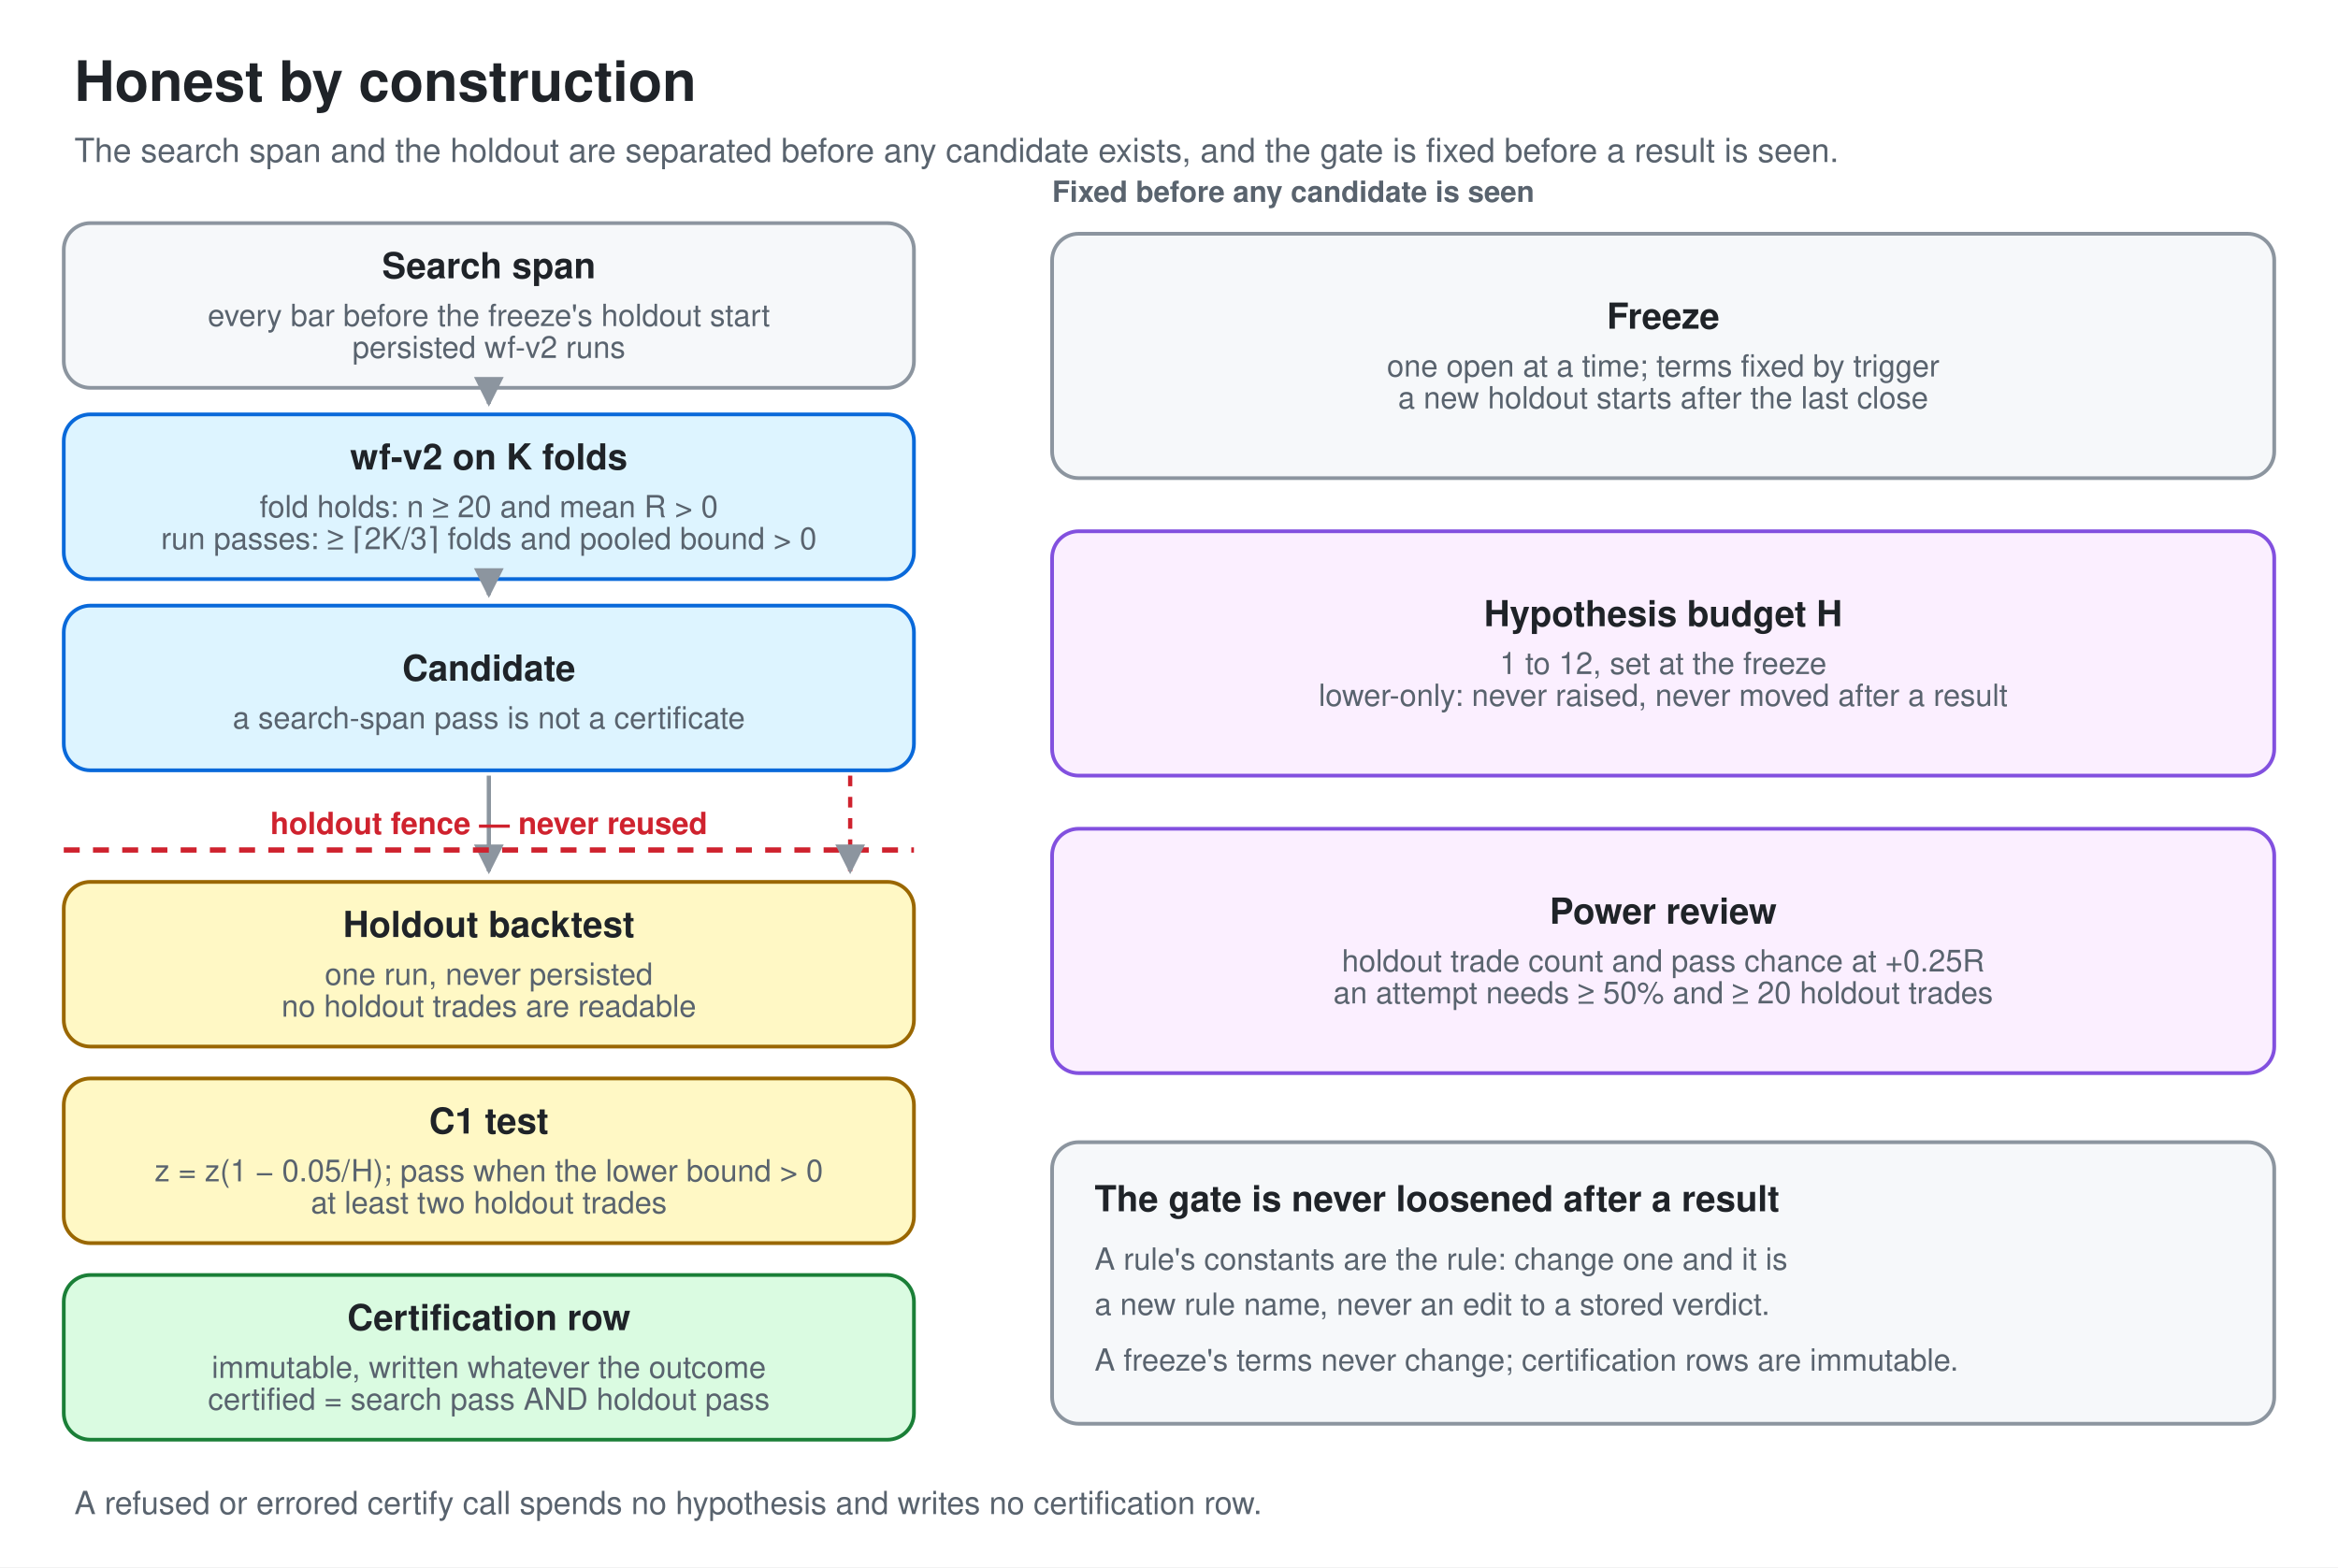
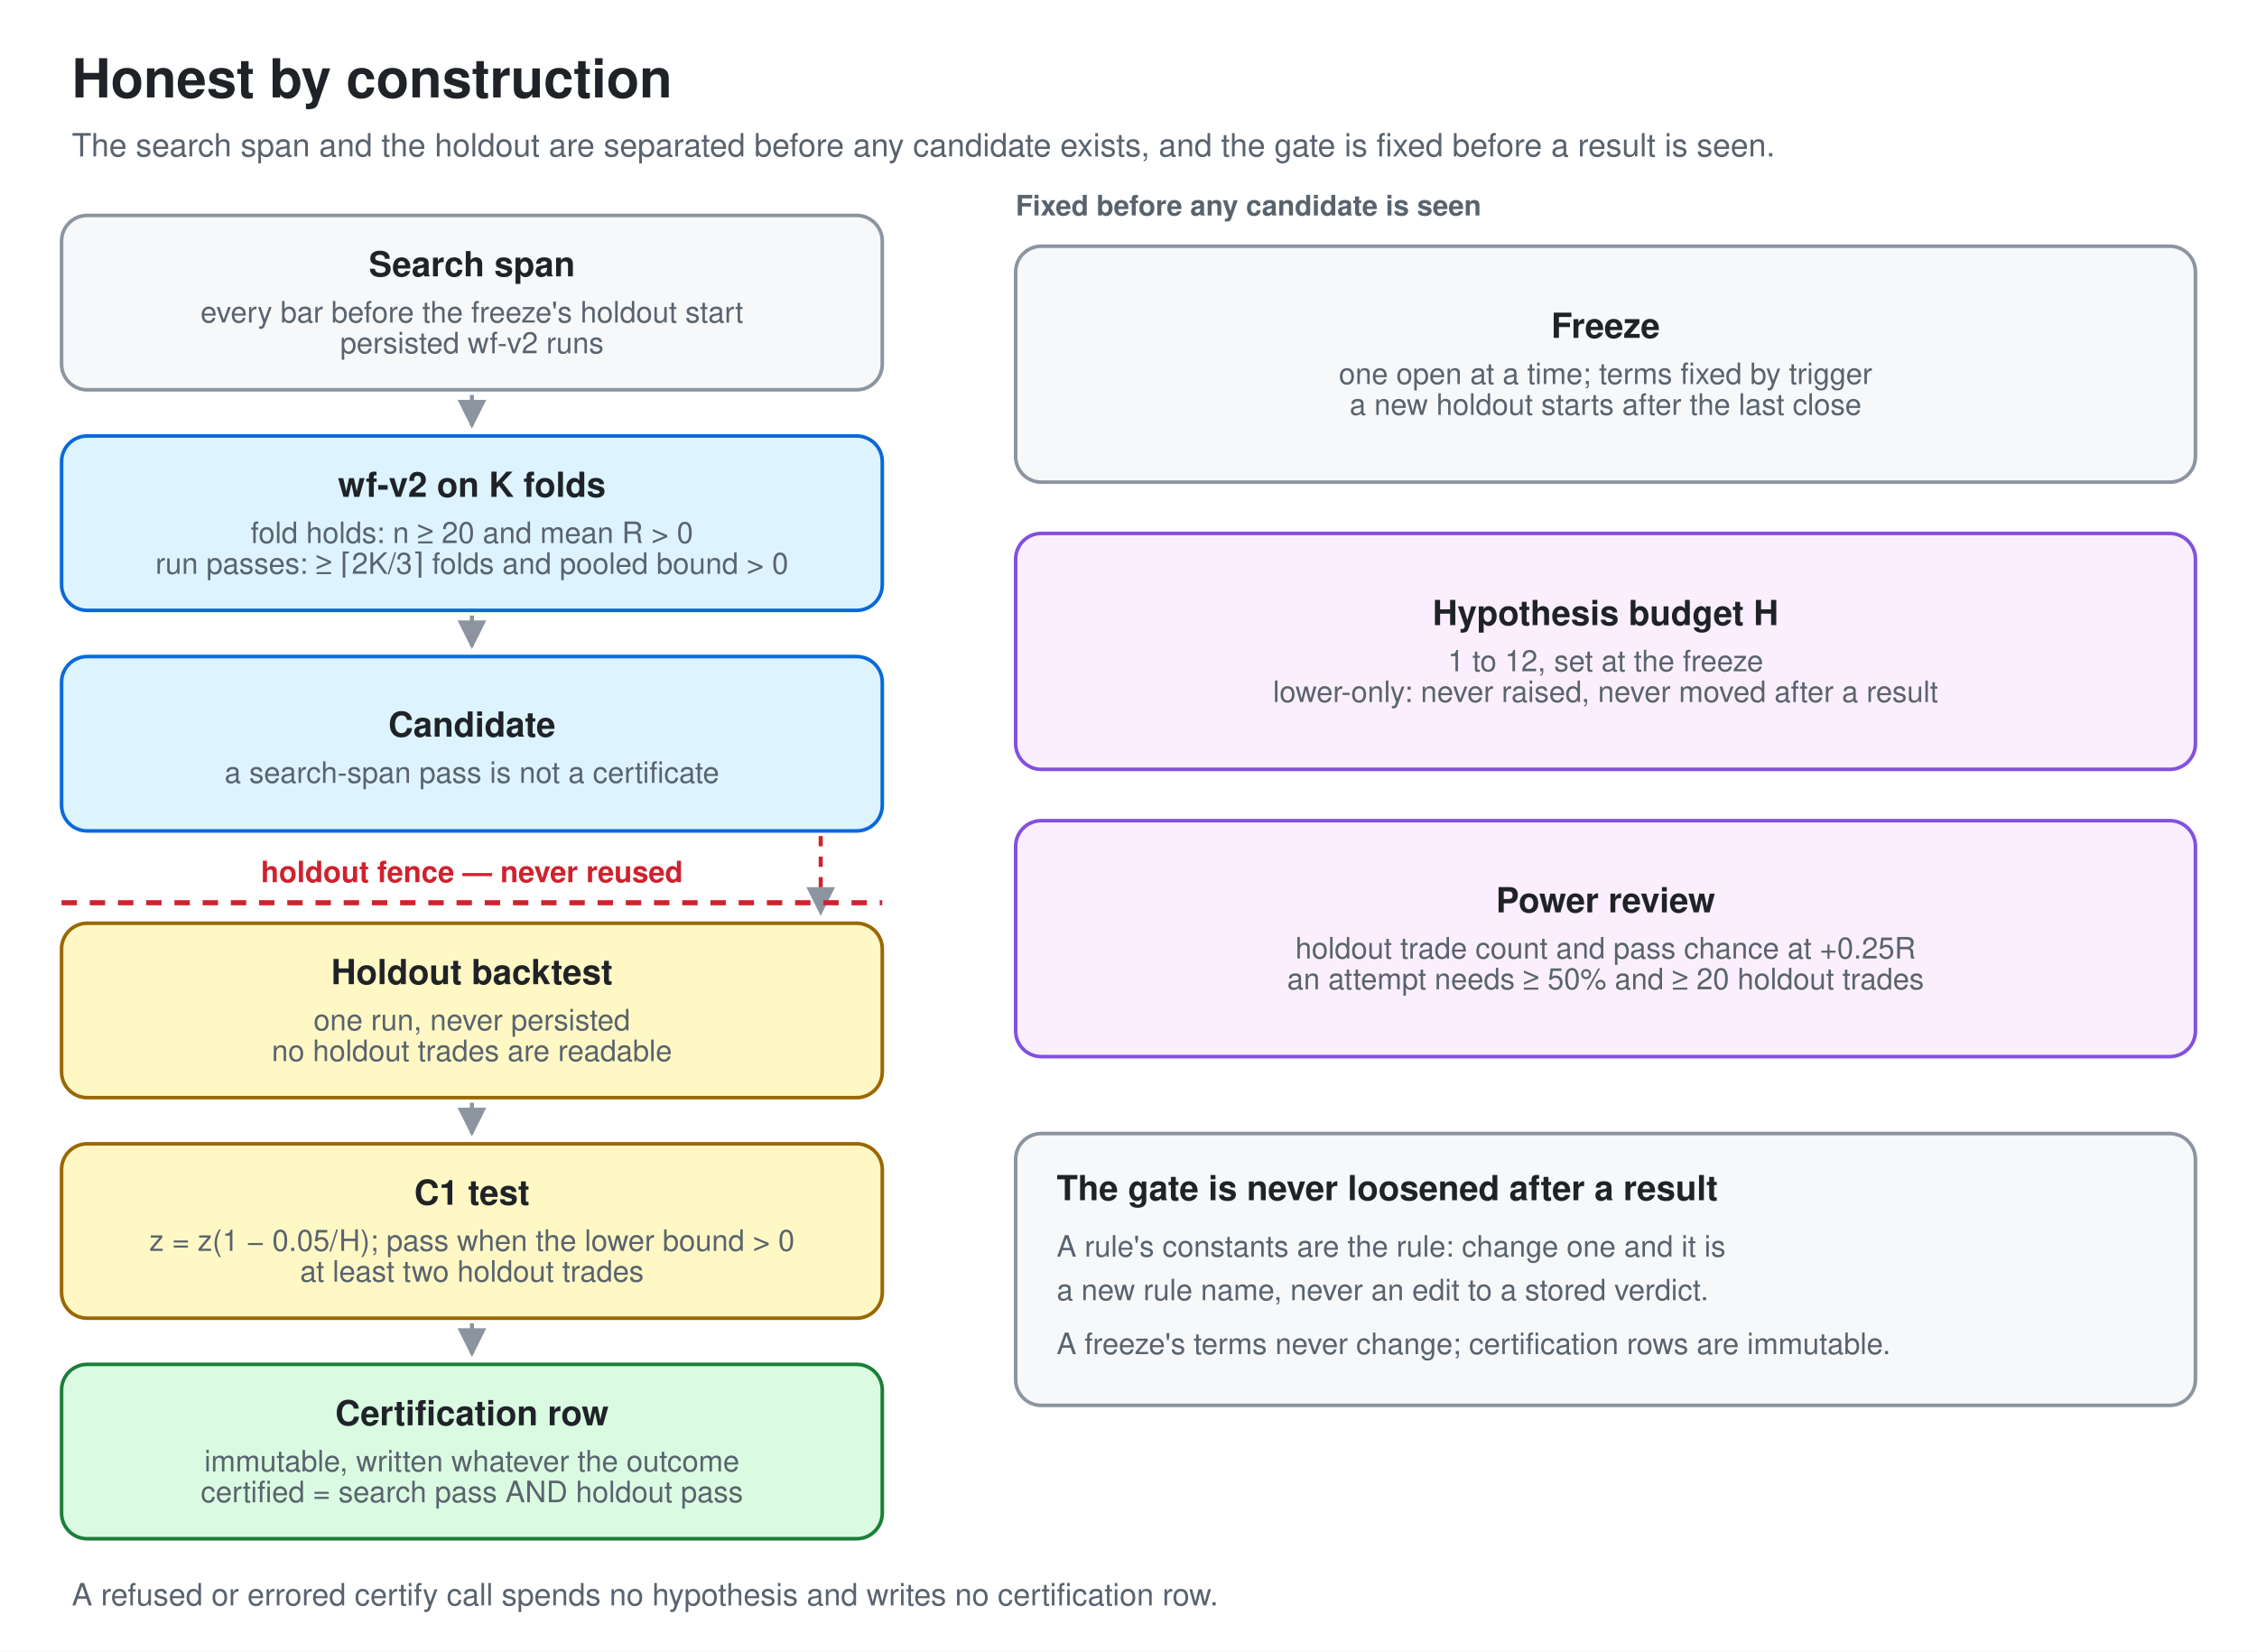
- <svg xmlns="http://www.w3.org/2000/svg" viewBox="0 0 880 590" width="880" height="590" role="img" aria-label="The search span is walked forward under wf-v2; a fenced holdout, a fixed hypothesis budget and a power review gate one certification record that is immutable whatever the outcome.">
+ <svg xmlns="http://www.w3.org/2000/svg" viewBox="0 0 880 644" width="880" height="644" role="img" aria-label="The search span is walked forward under wf-v2; a fenced holdout, a fixed hypothesis budget and a power review gate one certification record that is immutable whatever the outcome.">
  <defs>
    <marker id="ar" viewBox="0 0 10 10" refX="9" refY="5" markerWidth="7" markerHeight="7" orient="auto-start-reverse">
      <path d="M0 0L10 5L0 10z" fill="#8c959f" />
    </marker>
    <marker id="arA" viewBox="0 0 10 10" refX="9" refY="5" markerWidth="7" markerHeight="7" orient="auto-start-reverse">
      <path d="M0 0L10 5L0 10z" fill="#0969da" />
    </marker>
    <marker id="arO" viewBox="0 0 10 10" refX="9" refY="5" markerWidth="7" markerHeight="7" orient="auto-start-reverse">
      <path d="M0 0L10 5L0 10z" fill="#1a7f37" />
    </marker>
  </defs>
-   <rect width="880" height="590" fill="#ffffff" />
+   <rect width="880" height="644" fill="#ffffff" />
  <text x="28" y="38" font-family="-apple-system, 'Segoe UI', Helvetica, Arial, sans-serif" font-size="21" font-weight="700" fill="#1f2328" text-anchor="start" opacity="1.0">Honest by construction</text>
  <text x="28" y="61" font-family="-apple-system, 'Segoe UI', Helvetica, Arial, sans-serif" font-size="12.5" font-weight="400" fill="#59636e" text-anchor="start" opacity="1.0">The search span and the holdout are separated before any candidate exists, and the gate is fixed before a result is seen.</text>
-   <rect x="24" y="84" width="320" height="62" rx="10" fill="#f6f8fa" stroke="#8c959f" stroke-width="1.4" />
-   <text x="184.0" y="104.75" font-family="-apple-system, 'Segoe UI', Helvetica, Arial, sans-serif" font-size="13.5" font-weight="600" fill="#1f2328" text-anchor="middle" opacity="1.0">Search span</text>
-   <text x="184.0" y="122.75" font-family="-apple-system, 'Segoe UI', Helvetica, Arial, sans-serif" font-size="11.5" font-weight="400" fill="#59636e" text-anchor="middle" opacity="1.0">every bar before the freeze's holdout start</text>
-   <text x="184.0" y="134.75" font-family="-apple-system, 'Segoe UI', Helvetica, Arial, sans-serif" font-size="11.5" font-weight="400" fill="#59636e" text-anchor="middle" opacity="1.0">persisted wf-v2 runs</text>
-   <rect x="24" y="156" width="320" height="62" rx="10" fill="#ddf4ff" stroke="#0969da" stroke-width="1.4" />
-   <text x="184.0" y="176.75" font-family="-apple-system, 'Segoe UI', Helvetica, Arial, sans-serif" font-size="13.5" font-weight="600" fill="#1f2328" text-anchor="middle" opacity="1.0">wf-v2 on K folds</text>
-   <text x="184.0" y="194.75" font-family="-apple-system, 'Segoe UI', Helvetica, Arial, sans-serif" font-size="11.5" font-weight="400" fill="#59636e" text-anchor="middle" opacity="1.0">fold holds: n ≥ 20 and mean R &gt; 0</text>
-   <text x="184.0" y="206.75" font-family="-apple-system, 'Segoe UI', Helvetica, Arial, sans-serif" font-size="11.5" font-weight="400" fill="#59636e" text-anchor="middle" opacity="1.0">run passes: ≥ ⌈2K/3⌉ folds and pooled bound &gt; 0</text>
-   <rect x="24" y="228" width="320" height="62" rx="10" fill="#ddf4ff" stroke="#0969da" stroke-width="1.4" />
-   <text x="184.0" y="256.25" font-family="-apple-system, 'Segoe UI', Helvetica, Arial, sans-serif" font-size="13.5" font-weight="600" fill="#1f2328" text-anchor="middle" opacity="1.0">Candidate</text>
-   <text x="184.0" y="274.25" font-family="-apple-system, 'Segoe UI', Helvetica, Arial, sans-serif" font-size="11.5" font-weight="400" fill="#59636e" text-anchor="middle" opacity="1.0">a search-span pass is not a certificate</text>
-   <rect x="24" y="332" width="320" height="62" rx="10" fill="#fff8c5" stroke="#9a6700" stroke-width="1.4" />
-   <text x="184.0" y="352.75" font-family="-apple-system, 'Segoe UI', Helvetica, Arial, sans-serif" font-size="13.5" font-weight="600" fill="#1f2328" text-anchor="middle" opacity="1.0">Holdout backtest</text>
-   <text x="184.0" y="370.75" font-family="-apple-system, 'Segoe UI', Helvetica, Arial, sans-serif" font-size="11.5" font-weight="400" fill="#59636e" text-anchor="middle" opacity="1.0">one run, never persisted</text>
-   <text x="184.0" y="382.75" font-family="-apple-system, 'Segoe UI', Helvetica, Arial, sans-serif" font-size="11.5" font-weight="400" fill="#59636e" text-anchor="middle" opacity="1.0">no holdout trades are readable</text>
-   <rect x="24" y="406" width="320" height="62" rx="10" fill="#fff8c5" stroke="#9a6700" stroke-width="1.4" />
-   <text x="184.0" y="426.75" font-family="-apple-system, 'Segoe UI', Helvetica, Arial, sans-serif" font-size="13.5" font-weight="600" fill="#1f2328" text-anchor="middle" opacity="1.0">C1 test</text>
-   <text x="184.0" y="444.75" font-family="-apple-system, 'Segoe UI', Helvetica, Arial, sans-serif" font-size="11.5" font-weight="400" fill="#59636e" text-anchor="middle" opacity="1.0">z = z(1 − 0.05/H); pass when the lower bound &gt; 0</text>
-   <text x="184.0" y="456.75" font-family="-apple-system, 'Segoe UI', Helvetica, Arial, sans-serif" font-size="11.5" font-weight="400" fill="#59636e" text-anchor="middle" opacity="1.0">at least two holdout trades</text>
-   <rect x="24" y="480" width="320" height="62" rx="10" fill="#dafbe1" stroke="#1a7f37" stroke-width="1.4" />
-   <text x="184.0" y="500.75" font-family="-apple-system, 'Segoe UI', Helvetica, Arial, sans-serif" font-size="13.5" font-weight="600" fill="#1f2328" text-anchor="middle" opacity="1.0">Certification row</text>
-   <text x="184.0" y="518.75" font-family="-apple-system, 'Segoe UI', Helvetica, Arial, sans-serif" font-size="11.5" font-weight="400" fill="#59636e" text-anchor="middle" opacity="1.0">immutable, written whatever the outcome</text>
-   <text x="184.0" y="530.75" font-family="-apple-system, 'Segoe UI', Helvetica, Arial, sans-serif" font-size="11.5" font-weight="400" fill="#59636e" text-anchor="middle" opacity="1.0">certified = search pass AND holdout pass</text>
-   <line x1="184.0" y1="148" x2="184.0" y2="152" stroke="#8c959f" stroke-width="1.6" marker-end="url(#ar)" />
-   <line x1="184.0" y1="220" x2="184.0" y2="224" stroke="#8c959f" stroke-width="1.6" marker-end="url(#ar)" />
-   <line x1="184.0" y1="292" x2="184.0" y2="328" stroke="#8c959f" stroke-width="1.6" marker-end="url(#ar)" />
-   <line x1="24" y1="320" x2="344" y2="320" stroke="#cf222e" stroke-width="2" stroke-dasharray="6 5" />
-   <text x="184.0" y="314" font-family="-apple-system, 'Segoe UI', Helvetica, Arial, sans-serif" font-size="11.5" font-weight="600" fill="#cf222e" text-anchor="middle" opacity="1.0">holdout fence — never reused</text>
-   <line x1="320" y1="292" x2="320" y2="328" stroke="#cf222e" stroke-width="1.6" stroke-dasharray="4 4" marker-end="url(#ar)" />
-   <text x="396" y="76" font-family="-apple-system, 'Segoe UI', Helvetica, Arial, sans-serif" font-size="11" font-weight="700" fill="#59636e" text-anchor="start" opacity="1.0">Fixed before any candidate is seen</text>
-   <rect x="396" y="88" width="460" height="92" rx="10" fill="#f6f8fa" stroke="#8c959f" stroke-width="1.4" />
-   <text x="626.0" y="123.75" font-family="-apple-system, 'Segoe UI', Helvetica, Arial, sans-serif" font-size="13.5" font-weight="600" fill="#1f2328" text-anchor="middle" opacity="1.0">Freeze</text>
-   <text x="626.0" y="141.75" font-family="-apple-system, 'Segoe UI', Helvetica, Arial, sans-serif" font-size="11.5" font-weight="400" fill="#59636e" text-anchor="middle" opacity="1.0">one open at a time; terms fixed by trigger</text>
-   <text x="626.0" y="153.75" font-family="-apple-system, 'Segoe UI', Helvetica, Arial, sans-serif" font-size="11.5" font-weight="400" fill="#59636e" text-anchor="middle" opacity="1.0">a new holdout starts after the last close</text>
-   <rect x="396" y="200" width="460" height="92" rx="10" fill="#fbefff" stroke="#8250df" stroke-width="1.4" />
-   <text x="626.0" y="235.75" font-family="-apple-system, 'Segoe UI', Helvetica, Arial, sans-serif" font-size="13.5" font-weight="600" fill="#1f2328" text-anchor="middle" opacity="1.0">Hypothesis budget H</text>
-   <text x="626.0" y="253.75" font-family="-apple-system, 'Segoe UI', Helvetica, Arial, sans-serif" font-size="11.5" font-weight="400" fill="#59636e" text-anchor="middle" opacity="1.0">1 to 12, set at the freeze</text>
-   <text x="626.0" y="265.75" font-family="-apple-system, 'Segoe UI', Helvetica, Arial, sans-serif" font-size="11.5" font-weight="400" fill="#59636e" text-anchor="middle" opacity="1.0">lower-only: never raised, never moved after a result</text>
-   <rect x="396" y="312" width="460" height="92" rx="10" fill="#fbefff" stroke="#8250df" stroke-width="1.4" />
-   <text x="626.0" y="347.75" font-family="-apple-system, 'Segoe UI', Helvetica, Arial, sans-serif" font-size="13.5" font-weight="600" fill="#1f2328" text-anchor="middle" opacity="1.0">Power review</text>
-   <text x="626.0" y="365.75" font-family="-apple-system, 'Segoe UI', Helvetica, Arial, sans-serif" font-size="11.5" font-weight="400" fill="#59636e" text-anchor="middle" opacity="1.0">holdout trade count and pass chance at +0.25R</text>
-   <text x="626.0" y="377.75" font-family="-apple-system, 'Segoe UI', Helvetica, Arial, sans-serif" font-size="11.5" font-weight="400" fill="#59636e" text-anchor="middle" opacity="1.0">an attempt needs ≥ 50% and ≥ 20 holdout trades</text>
-   <rect x="396" y="430" width="460" height="106" rx="10" fill="#f6f8fa" stroke="#8c959f" stroke-width="1.4" />
-   <text x="412" y="456" font-family="-apple-system, 'Segoe UI', Helvetica, Arial, sans-serif" font-size="13.5" font-weight="600" fill="#1f2328" text-anchor="start" opacity="1.0">The gate is never loosened after a result</text>
-   <text x="412" y="478" font-family="-apple-system, 'Segoe UI', Helvetica, Arial, sans-serif" font-size="11.5" font-weight="400" fill="#59636e" text-anchor="start" opacity="1.0">A rule's constants are the rule: change one and it is</text>
-   <text x="412" y="495" font-family="-apple-system, 'Segoe UI', Helvetica, Arial, sans-serif" font-size="11.5" font-weight="400" fill="#59636e" text-anchor="start" opacity="1.0">a new rule name, never an edit to a stored verdict.</text>
-   <text x="412" y="516" font-family="-apple-system, 'Segoe UI', Helvetica, Arial, sans-serif" font-size="11.5" font-weight="400" fill="#59636e" text-anchor="start" opacity="1.0">A freeze's terms never change; certification rows are immutable.</text>
-   <text x="28" y="570" font-family="-apple-system, 'Segoe UI', Helvetica, Arial, sans-serif" font-size="12" font-weight="400" fill="#59636e" text-anchor="start" opacity="1.0">A refused or errored certify call spends no hypothesis and writes no certification row.</text>
+   <rect x="24" y="84" width="320" height="68" rx="10" fill="#f6f8fa" stroke="#8c959f" stroke-width="1.4" />
+   <text x="184.0" y="107.75" font-family="-apple-system, 'Segoe UI', Helvetica, Arial, sans-serif" font-size="13.5" font-weight="600" fill="#1f2328" text-anchor="middle" opacity="1.0">Search span</text>
+   <text x="184.0" y="125.75" font-family="-apple-system, 'Segoe UI', Helvetica, Arial, sans-serif" font-size="11.5" font-weight="400" fill="#59636e" text-anchor="middle" opacity="1.0">every bar before the freeze's holdout start</text>
+   <text x="184.0" y="137.75" font-family="-apple-system, 'Segoe UI', Helvetica, Arial, sans-serif" font-size="11.5" font-weight="400" fill="#59636e" text-anchor="middle" opacity="1.0">persisted wf-v2 runs</text>
+   <rect x="24" y="170" width="320" height="68" rx="10" fill="#ddf4ff" stroke="#0969da" stroke-width="1.4" />
+   <text x="184.0" y="193.75" font-family="-apple-system, 'Segoe UI', Helvetica, Arial, sans-serif" font-size="13.5" font-weight="600" fill="#1f2328" text-anchor="middle" opacity="1.0">wf-v2 on K folds</text>
+   <text x="184.0" y="211.75" font-family="-apple-system, 'Segoe UI', Helvetica, Arial, sans-serif" font-size="11.5" font-weight="400" fill="#59636e" text-anchor="middle" opacity="1.0">fold holds: n ≥ 20 and mean R &gt; 0</text>
+   <text x="184.0" y="223.75" font-family="-apple-system, 'Segoe UI', Helvetica, Arial, sans-serif" font-size="11.5" font-weight="400" fill="#59636e" text-anchor="middle" opacity="1.0">run passes: ≥ ⌈2K/3⌉ folds and pooled bound &gt; 0</text>
+   <rect x="24" y="256" width="320" height="68" rx="10" fill="#ddf4ff" stroke="#0969da" stroke-width="1.4" />
+   <text x="184.0" y="287.25" font-family="-apple-system, 'Segoe UI', Helvetica, Arial, sans-serif" font-size="13.5" font-weight="600" fill="#1f2328" text-anchor="middle" opacity="1.0">Candidate</text>
+   <text x="184.0" y="305.25" font-family="-apple-system, 'Segoe UI', Helvetica, Arial, sans-serif" font-size="11.5" font-weight="400" fill="#59636e" text-anchor="middle" opacity="1.0">a search-span pass is not a certificate</text>
+   <rect x="24" y="360" width="320" height="68" rx="10" fill="#fff8c5" stroke="#9a6700" stroke-width="1.4" />
+   <text x="184.0" y="383.75" font-family="-apple-system, 'Segoe UI', Helvetica, Arial, sans-serif" font-size="13.5" font-weight="600" fill="#1f2328" text-anchor="middle" opacity="1.0">Holdout backtest</text>
+   <text x="184.0" y="401.75" font-family="-apple-system, 'Segoe UI', Helvetica, Arial, sans-serif" font-size="11.5" font-weight="400" fill="#59636e" text-anchor="middle" opacity="1.0">one run, never persisted</text>
+   <text x="184.0" y="413.75" font-family="-apple-system, 'Segoe UI', Helvetica, Arial, sans-serif" font-size="11.5" font-weight="400" fill="#59636e" text-anchor="middle" opacity="1.0">no holdout trades are readable</text>
+   <rect x="24" y="446" width="320" height="68" rx="10" fill="#fff8c5" stroke="#9a6700" stroke-width="1.4" />
+   <text x="184.0" y="469.75" font-family="-apple-system, 'Segoe UI', Helvetica, Arial, sans-serif" font-size="13.5" font-weight="600" fill="#1f2328" text-anchor="middle" opacity="1.0">C1 test</text>
+   <text x="184.0" y="487.75" font-family="-apple-system, 'Segoe UI', Helvetica, Arial, sans-serif" font-size="11.5" font-weight="400" fill="#59636e" text-anchor="middle" opacity="1.0">z = z(1 − 0.05/H); pass when the lower bound &gt; 0</text>
+   <text x="184.0" y="499.75" font-family="-apple-system, 'Segoe UI', Helvetica, Arial, sans-serif" font-size="11.5" font-weight="400" fill="#59636e" text-anchor="middle" opacity="1.0">at least two holdout trades</text>
+   <rect x="24" y="532" width="320" height="68" rx="10" fill="#dafbe1" stroke="#1a7f37" stroke-width="1.4" />
+   <text x="184.0" y="555.75" font-family="-apple-system, 'Segoe UI', Helvetica, Arial, sans-serif" font-size="13.5" font-weight="600" fill="#1f2328" text-anchor="middle" opacity="1.0">Certification row</text>
+   <text x="184.0" y="573.75" font-family="-apple-system, 'Segoe UI', Helvetica, Arial, sans-serif" font-size="11.5" font-weight="400" fill="#59636e" text-anchor="middle" opacity="1.0">immutable, written whatever the outcome</text>
+   <text x="184.0" y="585.75" font-family="-apple-system, 'Segoe UI', Helvetica, Arial, sans-serif" font-size="11.5" font-weight="400" fill="#59636e" text-anchor="middle" opacity="1.0">certified = search pass AND holdout pass</text>
+   <line x1="184" y1="154" x2="184" y2="166" stroke="#8c959f" stroke-width="1.6" marker-end="url(#ar)" />
+   <line x1="184" y1="240" x2="184" y2="252" stroke="#8c959f" stroke-width="1.6" marker-end="url(#ar)" />
+   <line x1="320" y1="326" x2="320" y2="356" stroke="#cf222e" stroke-width="1.6" stroke-dasharray="4 4" marker-end="url(#ar)" />
+   <line x1="24" y1="352" x2="344" y2="352" stroke="#cf222e" stroke-width="2" stroke-dasharray="6 5" />
+   <text x="184" y="344" font-family="-apple-system, 'Segoe UI', Helvetica, Arial, sans-serif" font-size="11.5" font-weight="600" fill="#cf222e" text-anchor="middle" opacity="1.0">holdout fence — never reused</text>
+   <line x1="184" y1="430" x2="184" y2="442" stroke="#8c959f" stroke-width="1.6" marker-end="url(#ar)" />
+   <line x1="184" y1="516" x2="184" y2="528" stroke="#8c959f" stroke-width="1.6" marker-end="url(#ar)" />
+   <text x="396" y="84" font-family="-apple-system, 'Segoe UI', Helvetica, Arial, sans-serif" font-size="11" font-weight="700" fill="#59636e" text-anchor="start" opacity="1.0">Fixed before any candidate is seen</text>
+   <rect x="396" y="96" width="460" height="92" rx="10" fill="#f6f8fa" stroke="#8c959f" stroke-width="1.4" />
+   <text x="626.0" y="131.75" font-family="-apple-system, 'Segoe UI', Helvetica, Arial, sans-serif" font-size="13.5" font-weight="600" fill="#1f2328" text-anchor="middle" opacity="1.0">Freeze</text>
+   <text x="626.0" y="149.75" font-family="-apple-system, 'Segoe UI', Helvetica, Arial, sans-serif" font-size="11.5" font-weight="400" fill="#59636e" text-anchor="middle" opacity="1.0">one open at a time; terms fixed by trigger</text>
+   <text x="626.0" y="161.75" font-family="-apple-system, 'Segoe UI', Helvetica, Arial, sans-serif" font-size="11.5" font-weight="400" fill="#59636e" text-anchor="middle" opacity="1.0">a new holdout starts after the last close</text>
+   <rect x="396" y="208" width="460" height="92" rx="10" fill="#fbefff" stroke="#8250df" stroke-width="1.4" />
+   <text x="626.0" y="243.75" font-family="-apple-system, 'Segoe UI', Helvetica, Arial, sans-serif" font-size="13.5" font-weight="600" fill="#1f2328" text-anchor="middle" opacity="1.0">Hypothesis budget H</text>
+   <text x="626.0" y="261.75" font-family="-apple-system, 'Segoe UI', Helvetica, Arial, sans-serif" font-size="11.5" font-weight="400" fill="#59636e" text-anchor="middle" opacity="1.0">1 to 12, set at the freeze</text>
+   <text x="626.0" y="273.75" font-family="-apple-system, 'Segoe UI', Helvetica, Arial, sans-serif" font-size="11.5" font-weight="400" fill="#59636e" text-anchor="middle" opacity="1.0">lower-only: never raised, never moved after a result</text>
+   <rect x="396" y="320" width="460" height="92" rx="10" fill="#fbefff" stroke="#8250df" stroke-width="1.4" />
+   <text x="626.0" y="355.75" font-family="-apple-system, 'Segoe UI', Helvetica, Arial, sans-serif" font-size="13.5" font-weight="600" fill="#1f2328" text-anchor="middle" opacity="1.0">Power review</text>
+   <text x="626.0" y="373.75" font-family="-apple-system, 'Segoe UI', Helvetica, Arial, sans-serif" font-size="11.5" font-weight="400" fill="#59636e" text-anchor="middle" opacity="1.0">holdout trade count and pass chance at +0.25R</text>
+   <text x="626.0" y="385.75" font-family="-apple-system, 'Segoe UI', Helvetica, Arial, sans-serif" font-size="11.5" font-weight="400" fill="#59636e" text-anchor="middle" opacity="1.0">an attempt needs ≥ 50% and ≥ 20 holdout trades</text>
+   <rect x="396" y="442" width="460" height="106" rx="10" fill="#f6f8fa" stroke="#8c959f" stroke-width="1.4" />
+   <text x="412" y="468" font-family="-apple-system, 'Segoe UI', Helvetica, Arial, sans-serif" font-size="13.5" font-weight="600" fill="#1f2328" text-anchor="start" opacity="1.0">The gate is never loosened after a result</text>
+   <text x="412" y="490" font-family="-apple-system, 'Segoe UI', Helvetica, Arial, sans-serif" font-size="11.5" font-weight="400" fill="#59636e" text-anchor="start" opacity="1.0">A rule's constants are the rule: change one and it is</text>
+   <text x="412" y="507" font-family="-apple-system, 'Segoe UI', Helvetica, Arial, sans-serif" font-size="11.5" font-weight="400" fill="#59636e" text-anchor="start" opacity="1.0">a new rule name, never an edit to a stored verdict.</text>
+   <text x="412" y="528" font-family="-apple-system, 'Segoe UI', Helvetica, Arial, sans-serif" font-size="11.5" font-weight="400" fill="#59636e" text-anchor="start" opacity="1.0">A freeze's terms never change; certification rows are immutable.</text>
+   <text x="28" y="626" font-family="-apple-system, 'Segoe UI', Helvetica, Arial, sans-serif" font-size="12" font-weight="400" fill="#59636e" text-anchor="start" opacity="1.0">A refused or errored certify call spends no hypothesis and writes no certification row.</text>
</svg>
